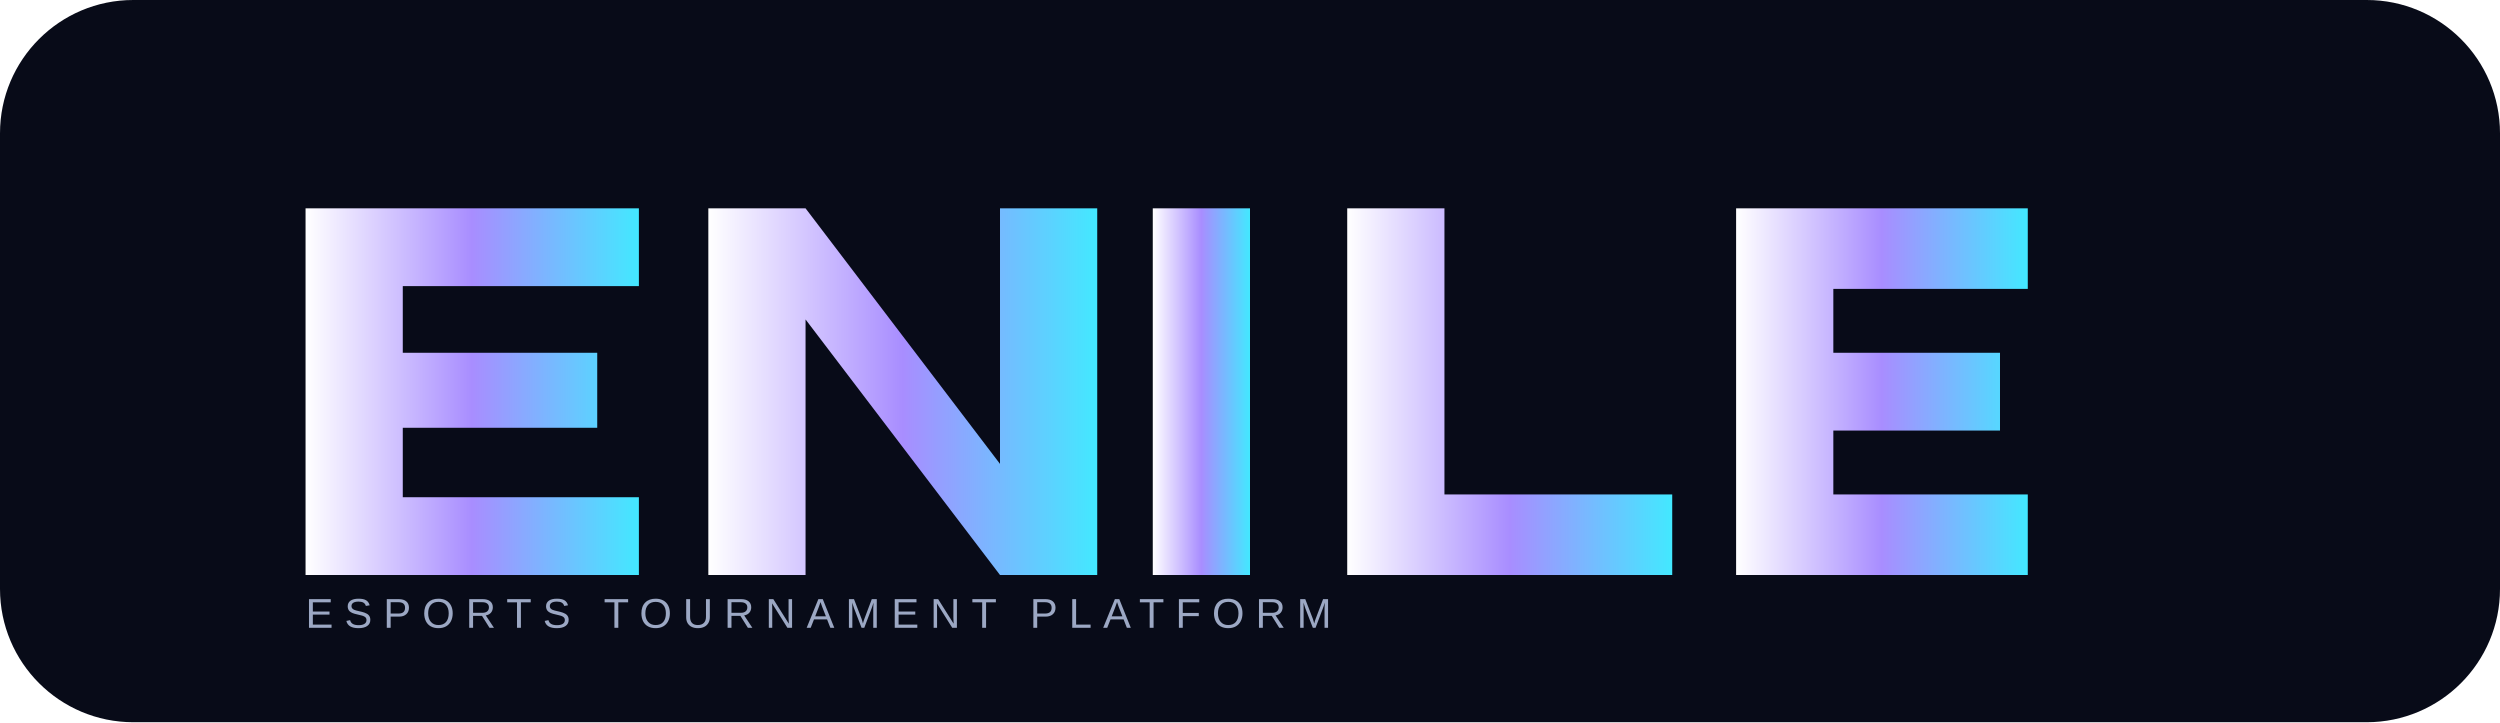
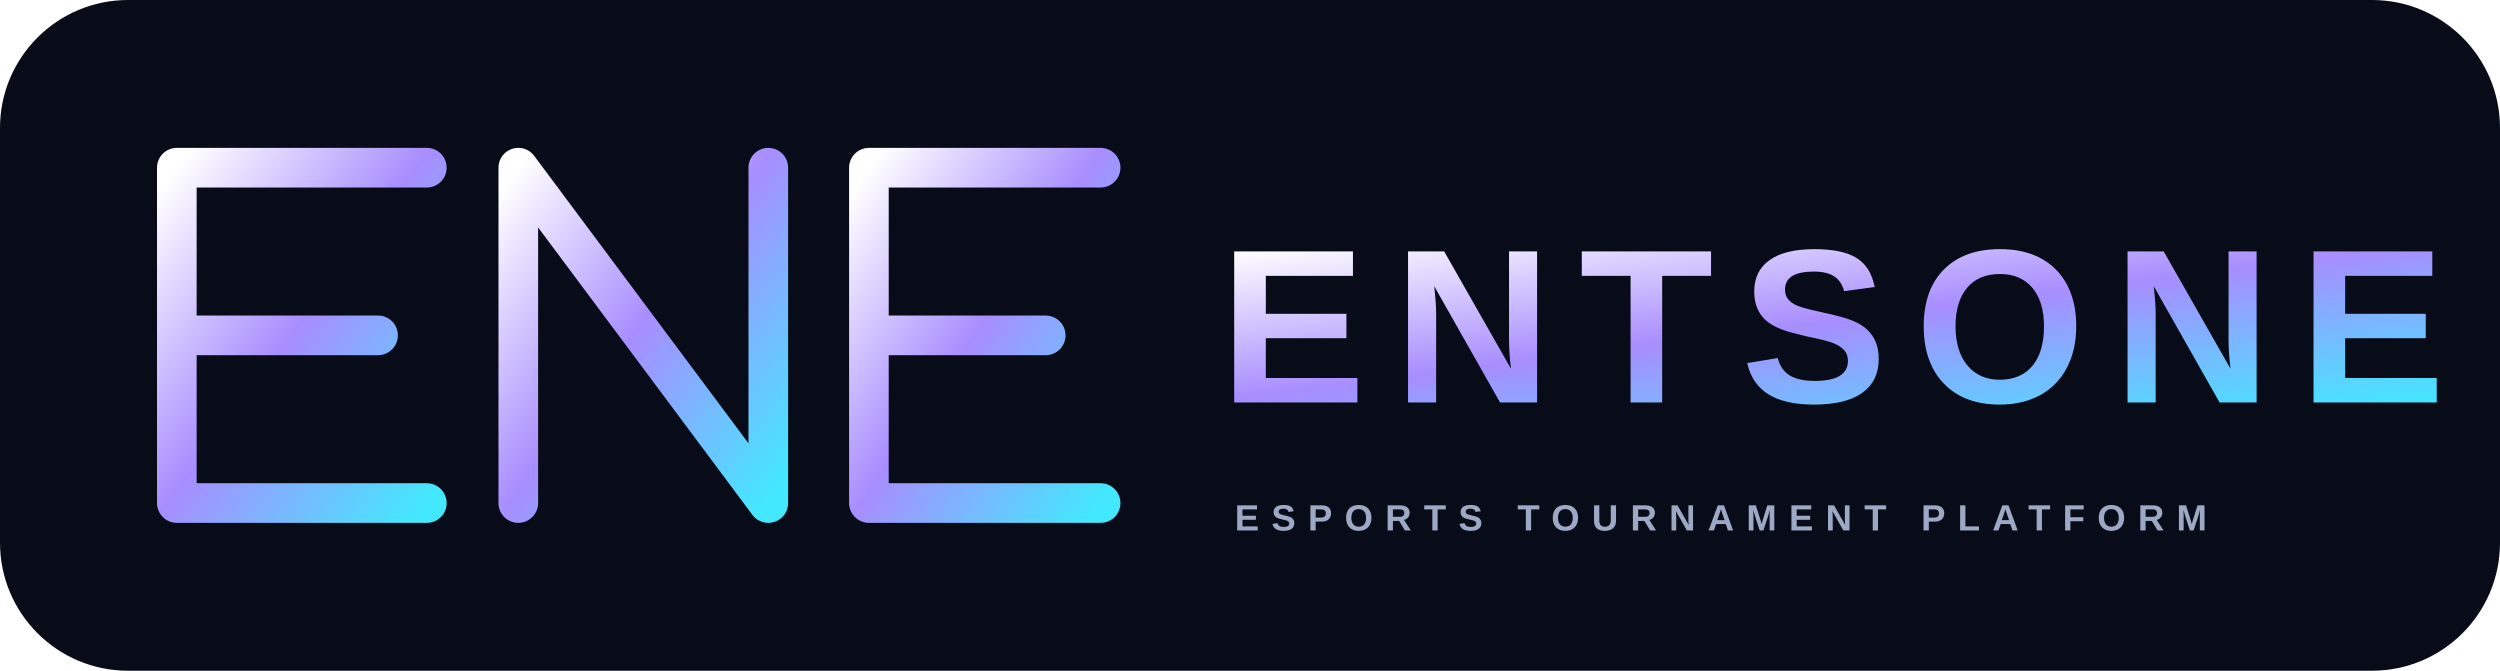
- <svg xmlns="http://www.w3.org/2000/svg" viewBox="0 0 900 260">
+ <svg xmlns="http://www.w3.org/2000/svg" viewBox="0 0 820 220" role="img" aria-labelledby="title desc">
  <defs>
-     <linearGradient id="g" x1="0" x2="1">
-       <stop stop-color="#fff" />
-       <stop offset=".5" stop-color="#a88dff" />
+     <linearGradient id="g" x1="0" y1="0" x2="1" y2="1">
+       <stop offset="0" stop-color="#ffffff" />
+       <stop offset="0.48" stop-color="#a88dff" />
      <stop offset="1" stop-color="#43e8ff" />
    </linearGradient>
  </defs>
-   <rect width="900" height="260" rx="48" fill="#080b18" />
-   <path d="M110 75h120v28h-85v24h70v27h-70v25h85v28H110z" fill="url(#g)" />
-   <path d="M255 75h35l70 92V75h35v132h-35l-70-92v92h-35z" fill="url(#g)" />
-   <path d="M415 75h35v132h-35z" fill="url(#g)" />
-   <path d="M485 75h35v103h82v29H485z" fill="url(#g)" />
-   <path d="M625 75h105v29h-70v23h60v28h-60v23h70v29H625z" fill="url(#g)" />
-   <text x="110" y="226" fill="#9ca8c4" font-family="Arial,sans-serif" font-size="15" letter-spacing="4">ESPORTS TOURNAMENT PLATFORM</text>
+   <rect width="820" height="220" rx="42" fill="#080b18" />
+   <g fill="none" stroke="url(#g)" stroke-width="13" stroke-linecap="round" stroke-linejoin="round">
+     <path d="M58 55h82M58 110h66M58 165h82M58 55v110" />
+     <path d="M170 165V55l82 110V55" />
+     <path d="M285 55v110M285 55h76M285 110h58M285 165h76" />
+   </g>
+   <text x="400" y="132" fill="url(#g)" font-family="Arial,Helvetica,sans-serif" font-size="72" font-weight="900" letter-spacing="9">ENTSONE</text>
+   <text x="405" y="174" fill="#9ca8c4" font-family="Arial,Helvetica,sans-serif" font-size="12" font-weight="700" letter-spacing="4">ESPORTS TOURNAMENT PLATFORM</text>
</svg>
